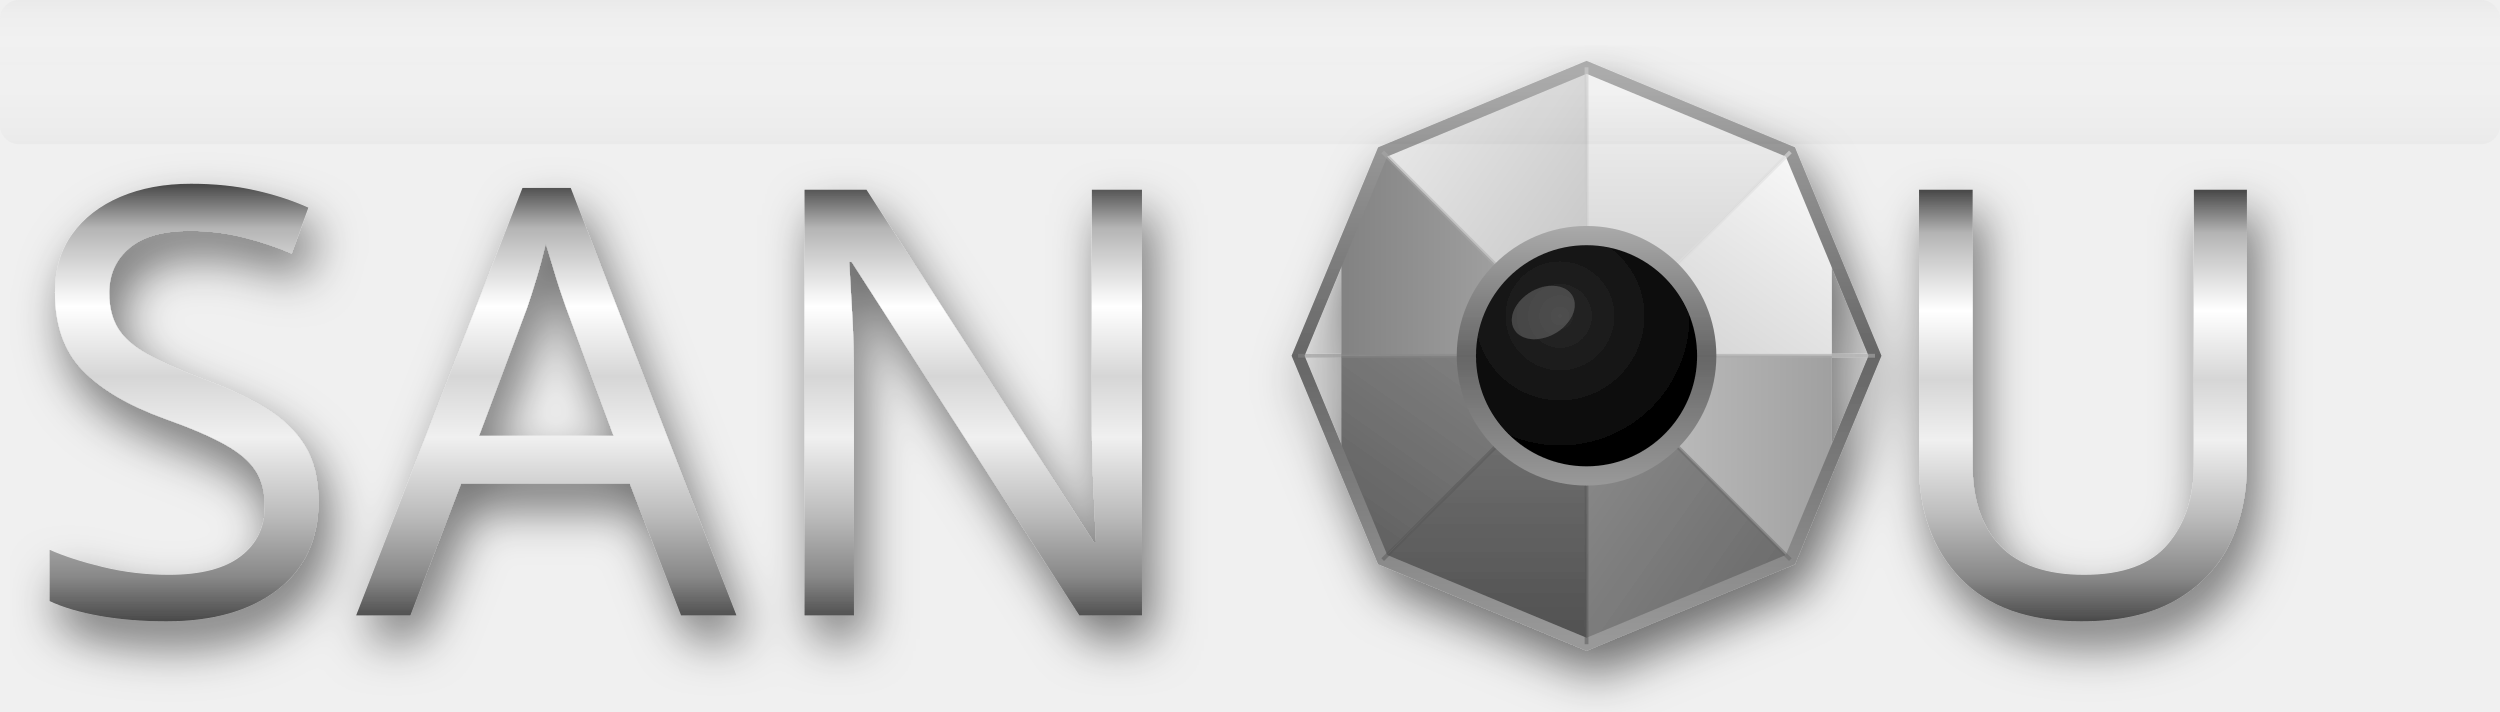
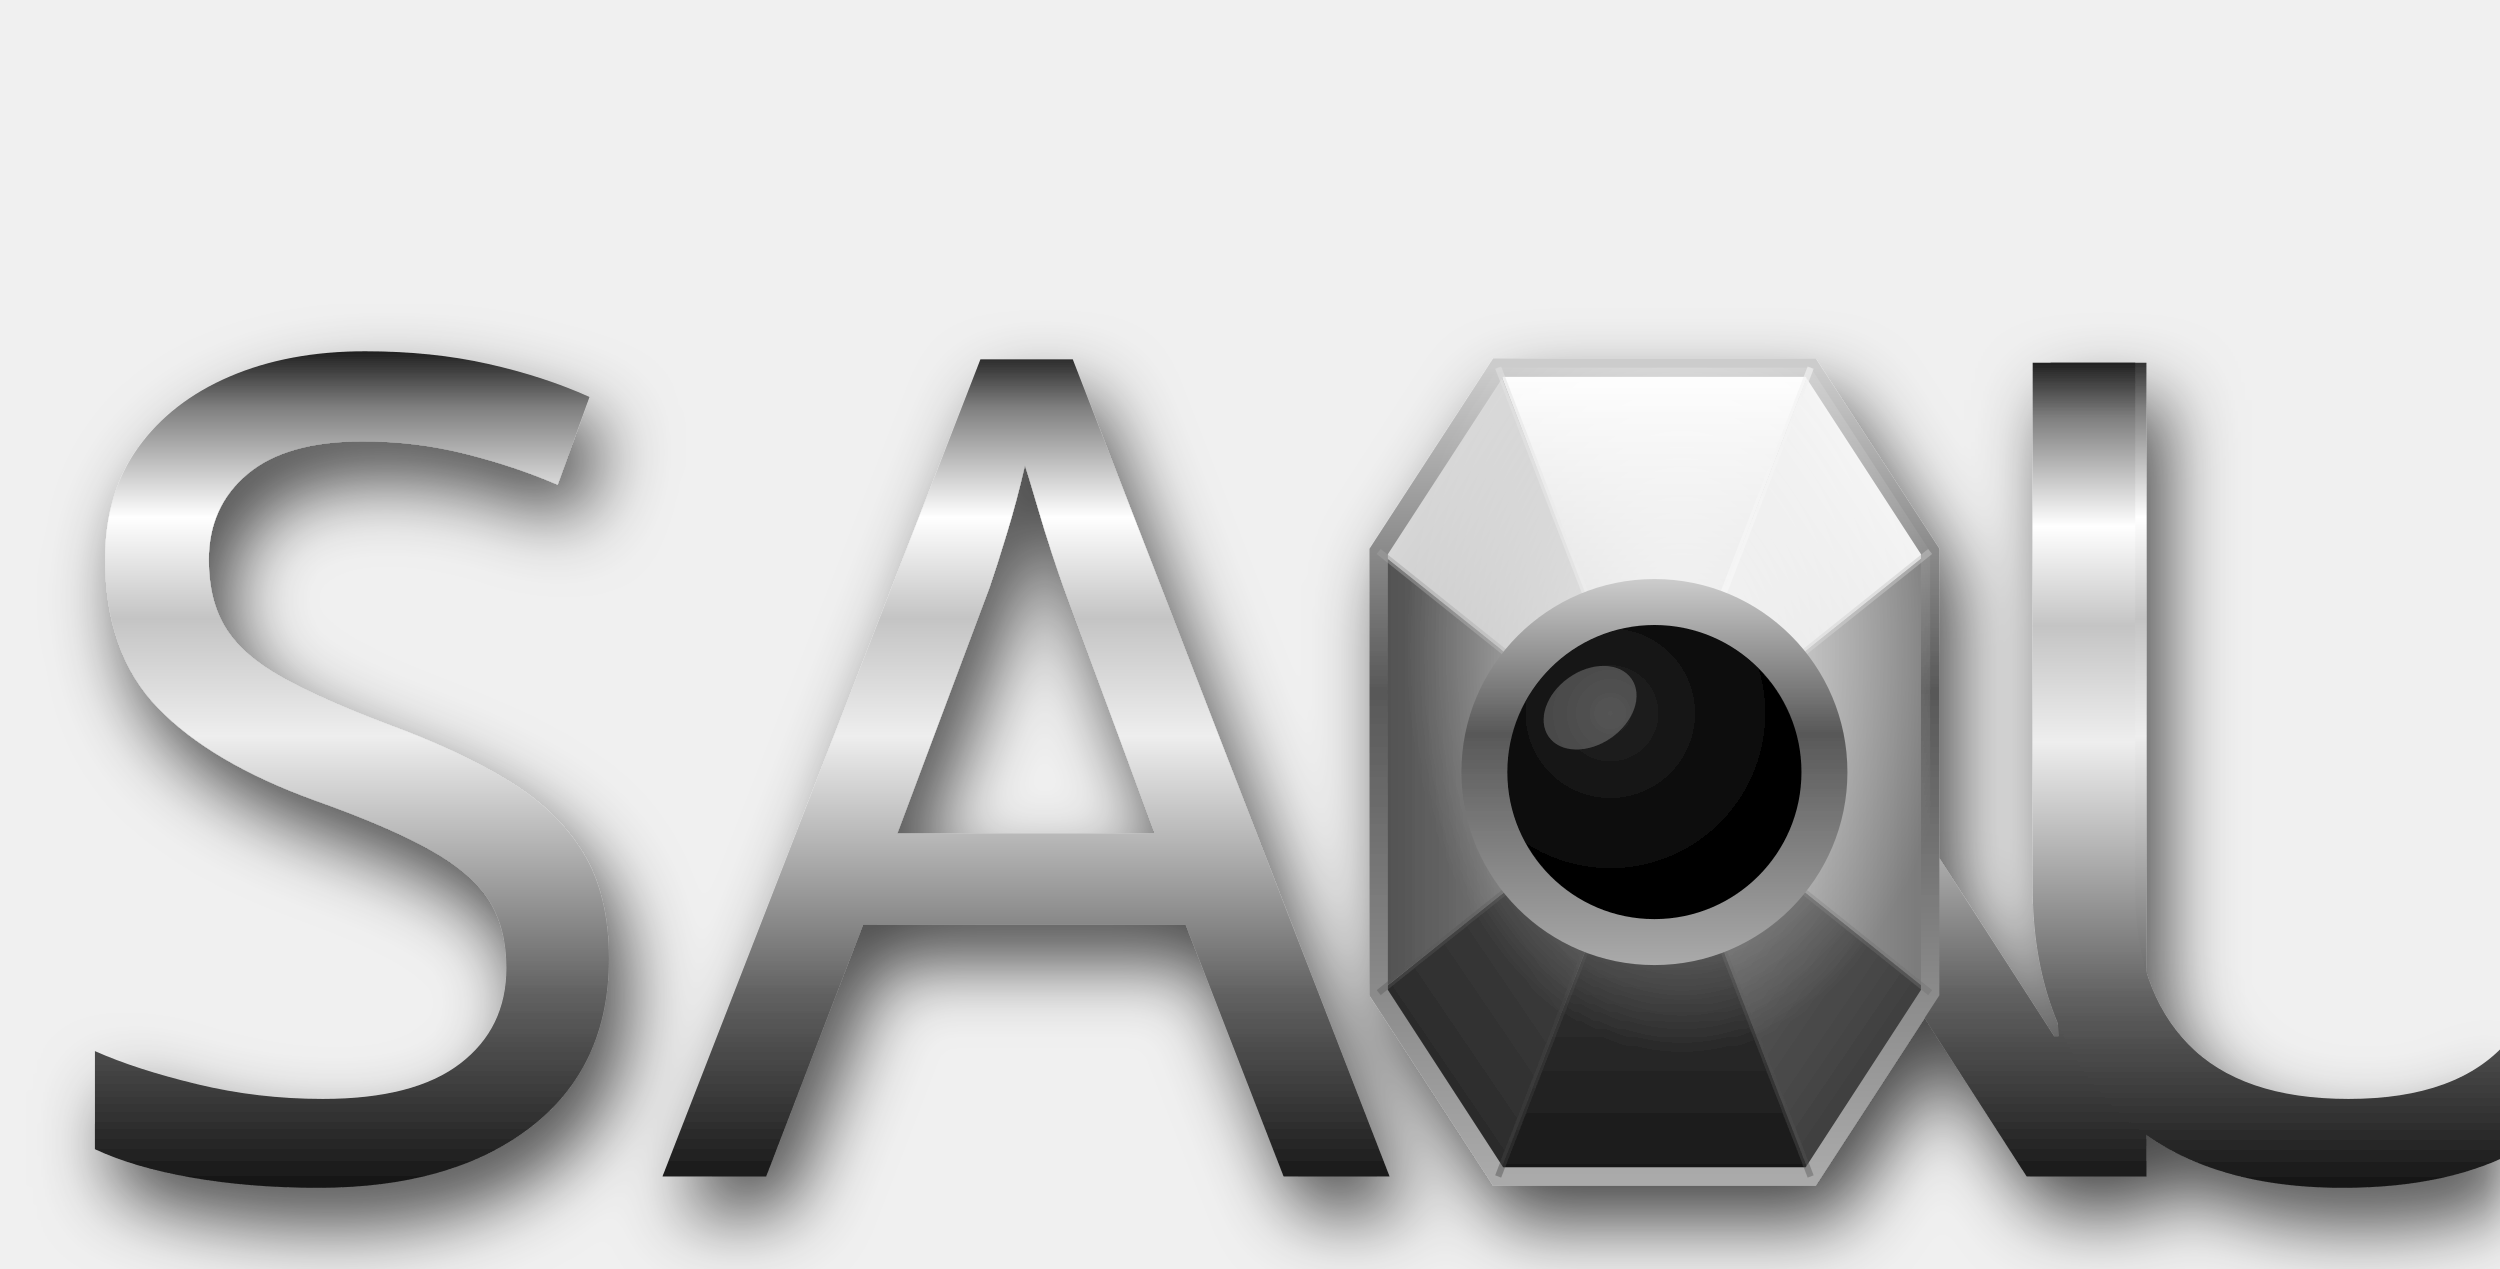
- <svg xmlns="http://www.w3.org/2000/svg" viewBox="0 0 520 148" role="img" aria-label="San Ou">
+ <svg xmlns="http://www.w3.org/2000/svg" viewBox="0 0 272 138" role="img" aria-label="San Ou">
  <defs>
    <linearGradient id="g-chrome" x1="0" y1="0" x2="0" y2="1">
-       <stop offset="0%" stop-color="#484848" />
-       <stop offset="10%" stop-color="#b4b4b4" />
-       <stop offset="28%" stop-color="#ffffff" />
-       <stop offset="44%" stop-color="#d6d6d6" />
-       <stop offset="58%" stop-color="#f0f0f0" />
-       <stop offset="76%" stop-color="#bbbbbb" />
-       <stop offset="90%" stop-color="#888888" />
-       <stop offset="100%" stop-color="#4a4a4a" />
+       <stop offset="0%" stop-color="#1c1c1c" />
+       <stop offset="7%" stop-color="#808080" />
+       <stop offset="20%" stop-color="#ffffff" />
+       <stop offset="32%" stop-color="#c4c4c4" />
+       <stop offset="46%" stop-color="#eeeeee" />
+       <stop offset="61%" stop-color="#aaaaaa" />
+       <stop offset="77%" stop-color="#606060" />
+       <stop offset="90%" stop-color="#363636" />
+       <stop offset="100%" stop-color="#141414" />
    </linearGradient>
-     <linearGradient id="g-n1" x1="1" y1="1" x2="0" y2="0">
-       <stop offset="0%" stop-color="#c0c0c0" />
-       <stop offset="100%" stop-color="#eeeeee" />
+     <linearGradient id="g-nt" x1="0.5" y1="1" x2="0.5" y2="0">
+       <stop offset="0%" stop-color="#bbbbbb" />
+       <stop offset="100%" stop-color="#ffffff" />
    </linearGradient>
-     <linearGradient id="g-n2" x1="0" y1="1" x2="1" y2="0">
+     <linearGradient id="g-ntr" x1="0" y1="1" x2="1" y2="0">
      <stop offset="0%" stop-color="#cccccc" />
      <stop offset="100%" stop-color="#ffffff" />
    </linearGradient>
-     <linearGradient id="g-n3" x1="0" y1="0" x2="1" y2="0">
+     <linearGradient id="g-nr" x1="0" y1="0" x2="1" y2="0">
      <stop offset="0%" stop-color="#c8c8c8" />
-       <stop offset="100%" stop-color="#999999" />
+       <stop offset="100%" stop-color="#787878" />
    </linearGradient>
-     <linearGradient id="g-n4" x1="0" y1="0" x2="1" y2="1">
-       <stop offset="0%" stop-color="#909090" />
-       <stop offset="100%" stop-color="#666666" />
+     <linearGradient id="g-nbr" x1="0" y1="0" x2="1" y2="1">
+       <stop offset="0%" stop-color="#707070" />
+       <stop offset="100%" stop-color="#303030" />
    </linearGradient>
-     <linearGradient id="g-n5" x1="0" y1="0" x2="0" y2="1">
-       <stop offset="0%" stop-color="#7a7a7a" />
+     <linearGradient id="g-nb" x1="0.5" y1="0" x2="0.5" y2="1">
+       <stop offset="0%" stop-color="#484848" />
+       <stop offset="100%" stop-color="#181818" />
+     </linearGradient>
+     <linearGradient id="g-nbl" x1="1" y1="0" x2="0" y2="1">
+       <stop offset="0%" stop-color="#505050" />
+       <stop offset="100%" stop-color="#202020" />
+     </linearGradient>
+     <linearGradient id="g-nl" x1="1" y1="0" x2="0" y2="0">
+       <stop offset="0%" stop-color="#a0a0a0" />
      <stop offset="100%" stop-color="#505050" />
    </linearGradient>
-     <linearGradient id="g-n6" x1="1" y1="0" x2="0" y2="1">
-       <stop offset="0%" stop-color="#888888" />
-       <stop offset="100%" stop-color="#5a5a5a" />
+     <linearGradient id="g-ntl" x1="1" y1="1" x2="0" y2="0">
+       <stop offset="0%" stop-color="#acacac" />
+       <stop offset="100%" stop-color="#e4e4e4" />
    </linearGradient>
-     <linearGradient id="g-n7" x1="1" y1="0" x2="0" y2="0">
-       <stop offset="0%" stop-color="#b0b0b0" />
-       <stop offset="100%" stop-color="#7a7a7a" />
-     </linearGradient>
-     <linearGradient id="g-n8" x1="0" y1="1" x2="0" y2="0">
-       <stop offset="0%" stop-color="#c8c8c8" />
-       <stop offset="100%" stop-color="#f5f5f5" />
-     </linearGradient>
-     <radialGradient id="g-hole" cx="38%" cy="32%" r="65%">
-       <stop offset="0%" stop-color="#282828" />
-       <stop offset="60%" stop-color="#111111" />
-       <stop offset="100%" stop-color="#030303" />
+     <radialGradient id="g-hole" cx="35%" cy="30%" r="68%">
+       <stop offset="0%" stop-color="#242424" />
+       <stop offset="55%" stop-color="#0c0c0c" />
+       <stop offset="100%" stop-color="#010101" />
    </radialGradient>
    <linearGradient id="g-rim" x1="0" y1="0" x2="0" y2="1">
-       <stop offset="0%" stop-color="#aaaaaa" />
-       <stop offset="50%" stop-color="#666666" />
-       <stop offset="100%" stop-color="#999999" />
+       <stop offset="0%" stop-color="#cccccc" />
+       <stop offset="40%" stop-color="#585858" />
+       <stop offset="100%" stop-color="#aaaaaa" />
    </linearGradient>
-     <filter id="f-shadow" x="-8%" y="-8%" width="120%" height="130%">
-       <feDropShadow dx="2" dy="5" stdDeviation="5" flood-color="#000000" flood-opacity="0.55" />
+     <radialGradient id="g-spec" cx="55%" cy="35%" r="50%">
+       <stop offset="0%" stop-color="#ffffff" stop-opacity="0.7" />
+       <stop offset="100%" stop-color="#ffffff" stop-opacity="0" />
+     </radialGradient>
+     <filter id="f-shadow" x="-10%" y="-10%" width="130%" height="140%">
+       <feDropShadow dx="2" dy="4" stdDeviation="4" flood-color="#000000" flood-opacity="0.7" />
    </filter>
-     <filter id="f-glow">
-       <feGaussianBlur in="SourceAlpha" stdDeviation="2" result="blur" />
-       <feOffset dy="-1" result="up" />
-       <feFlood flood-color="#ffffff" flood-opacity="0.4" result="white" />
-       <feComposite in="white" in2="up" operator="in" result="hl" />
-       <feMerge>
-         <feMergeNode in="SourceGraphic" />
-         <feMergeNode in="hl" />
-       </feMerge>
-     </filter>
-     <clipPath id="nut-clip">
-       <polygon points="307,14 353,14 381,42 381,106 353,134 307,134 279,106 279,42" />
+     <clipPath id="nut-clip2">
+       <polygon points="163,40 197,40 210,60 210,108 197,128 163,128 150,108 150,60" />
    </clipPath>
  </defs>
  <g filter="url(#f-shadow)">
-     <text x="4" y="128" font-family="'Bebas Neue', Impact, 'Arial Black', sans-serif" font-size="124" font-weight="400" letter-spacing="2" fill="url(#g-chrome)">SAN</text>
-     <polygon points="330,74  372.4,31.6  390,74" fill="url(#g-n2)" clip-path="url(#nut-clip)" />
-     <polygon points="330,74  390,74      372.4,116.4" fill="url(#g-n3)" clip-path="url(#nut-clip)" />
-     <polygon points="330,74  372.4,116.4 330,134" fill="url(#g-n4)" clip-path="url(#nut-clip)" />
-     <polygon points="330,74  330,134     287.6,116.4" fill="url(#g-n5)" clip-path="url(#nut-clip)" />
-     <polygon points="330,74  287.6,116.4 270,74" fill="url(#g-n6)" clip-path="url(#nut-clip)" />
-     <polygon points="330,74  270,74      287.6,31.6" fill="url(#g-n7)" clip-path="url(#nut-clip)" />
-     <polygon points="330,74  287.6,31.6  330,14" fill="url(#g-n1)" clip-path="url(#nut-clip)" />
-     <polygon points="330,74  330,14      372.4,31.6" fill="url(#g-n8)" clip-path="url(#nut-clip)" />
-     <polygon points="390,74 372.4,116.4 330,134 287.6,116.4 270,74 287.6,31.6 330,14 372.4,31.6" fill="none" stroke="url(#g-rim)" stroke-width="2.5" />
-     <line x1="330" y1="74" x2="390" y2="74" stroke="#aaa" stroke-width="0.8" opacity="0.6" />
-     <line x1="330" y1="74" x2="372.4" y2="116.4" stroke="#666" stroke-width="0.8" opacity="0.5" />
-     <line x1="330" y1="74" x2="330" y2="134" stroke="#555" stroke-width="0.8" opacity="0.5" />
-     <line x1="330" y1="74" x2="287.6" y2="116.4" stroke="#555" stroke-width="0.8" opacity="0.5" />
-     <line x1="330" y1="74" x2="270" y2="74" stroke="#888" stroke-width="0.8" opacity="0.5" />
-     <line x1="330" y1="74" x2="287.6" y2="31.6" stroke="#aaa" stroke-width="0.8" opacity="0.5" />
-     <line x1="330" y1="74" x2="330" y2="14" stroke="#ccc" stroke-width="0.8" opacity="0.6" />
-     <line x1="330" y1="74" x2="372.4" y2="31.6" stroke="#ddd" stroke-width="0.8" opacity="0.6" />
-     <circle cx="330" cy="74" r="27" fill="url(#g-rim)" />
-     <circle cx="330" cy="74" r="23" fill="url(#g-hole)" />
-     <ellipse cx="321" cy="65" rx="7" ry="5" fill="white" opacity="0.18" transform="rotate(-30,321,65)" />
-     <text x="388" y="128" font-family="'Bebas Neue', Impact, 'Arial Black', sans-serif" font-size="124" font-weight="400" fill="url(#g-chrome)">U</text>
+     <text x="4" y="128" font-family="'Bebas Neue', Impact, 'Arial Black', sans-serif" font-size="124" font-weight="400" letter-spacing="0" fill="url(#g-chrome)">SAN</text>
+     <polygon points="180,84 163,40 197,40" fill="url(#g-nt)" clip-path="url(#nut-clip2)" />
+     <polygon points="180,84 197,40 210,60" fill="url(#g-ntr)" clip-path="url(#nut-clip2)" />
+     <polygon points="180,84 210,60 210,108" fill="url(#g-nr)" clip-path="url(#nut-clip2)" />
+     <polygon points="180,84 210,108 197,128" fill="url(#g-nbr)" clip-path="url(#nut-clip2)" />
+     <polygon points="180,84 197,128 163,128" fill="url(#g-nb)" clip-path="url(#nut-clip2)" />
+     <polygon points="180,84 163,128 150,108" fill="url(#g-nbl)" clip-path="url(#nut-clip2)" />
+     <polygon points="180,84 150,108 150,60" fill="url(#g-nl)" clip-path="url(#nut-clip2)" />
+     <polygon points="180,84 150,60 163,40" fill="url(#g-ntl)" clip-path="url(#nut-clip2)" />
+     <polygon points="163,40 197,40 210,60 210,108 197,128 163,128 150,108 150,60" fill="none" stroke="url(#g-rim)" stroke-width="2" stroke-linejoin="miter" />
+     <g stroke-width="0.7" fill="none">
+       <line x1="180" y1="84" x2="163" y2="40" stroke="#e0e0e0" opacity="0.55" />
+       <line x1="180" y1="84" x2="197" y2="40" stroke="#f0f0f0" opacity="0.65" />
+       <line x1="180" y1="84" x2="210" y2="60" stroke="#c0c0c0" opacity="0.50" />
+       <line x1="180" y1="84" x2="210" y2="108" stroke="#707070" opacity="0.40" />
+       <line x1="180" y1="84" x2="197" y2="128" stroke="#505050" opacity="0.40" />
+       <line x1="180" y1="84" x2="163" y2="128" stroke="#444444" opacity="0.40" />
+       <line x1="180" y1="84" x2="150" y2="108" stroke="#585858" opacity="0.40" />
+       <line x1="180" y1="84" x2="150" y2="60" stroke="#a0a0a0" opacity="0.50" />
+     </g>
+     <polygon points="163,40 197,40 210,60 210,108 197,128 163,128 150,108 150,60" fill="url(#g-spec)" clip-path="url(#nut-clip2)" />
+     <circle cx="180" cy="84" r="21" fill="url(#g-rim)" />
+     <circle cx="180" cy="84" r="16" fill="url(#g-hole)" />
+     <ellipse cx="173" cy="77" rx="5.5" ry="4" fill="white" opacity="0.22" transform="rotate(-35,173,77)" />
+     <text x="210" y="128" font-family="'Bebas Neue', Impact, 'Arial Black', sans-serif" font-size="124" font-weight="400" letter-spacing="0" fill="url(#g-chrome)">U</text>
  </g>
-   <rect x="0" y="0" width="520" height="30" rx="4" fill="url(#g-chrome)" opacity="0.04" pointer-events="none" />
</svg>
